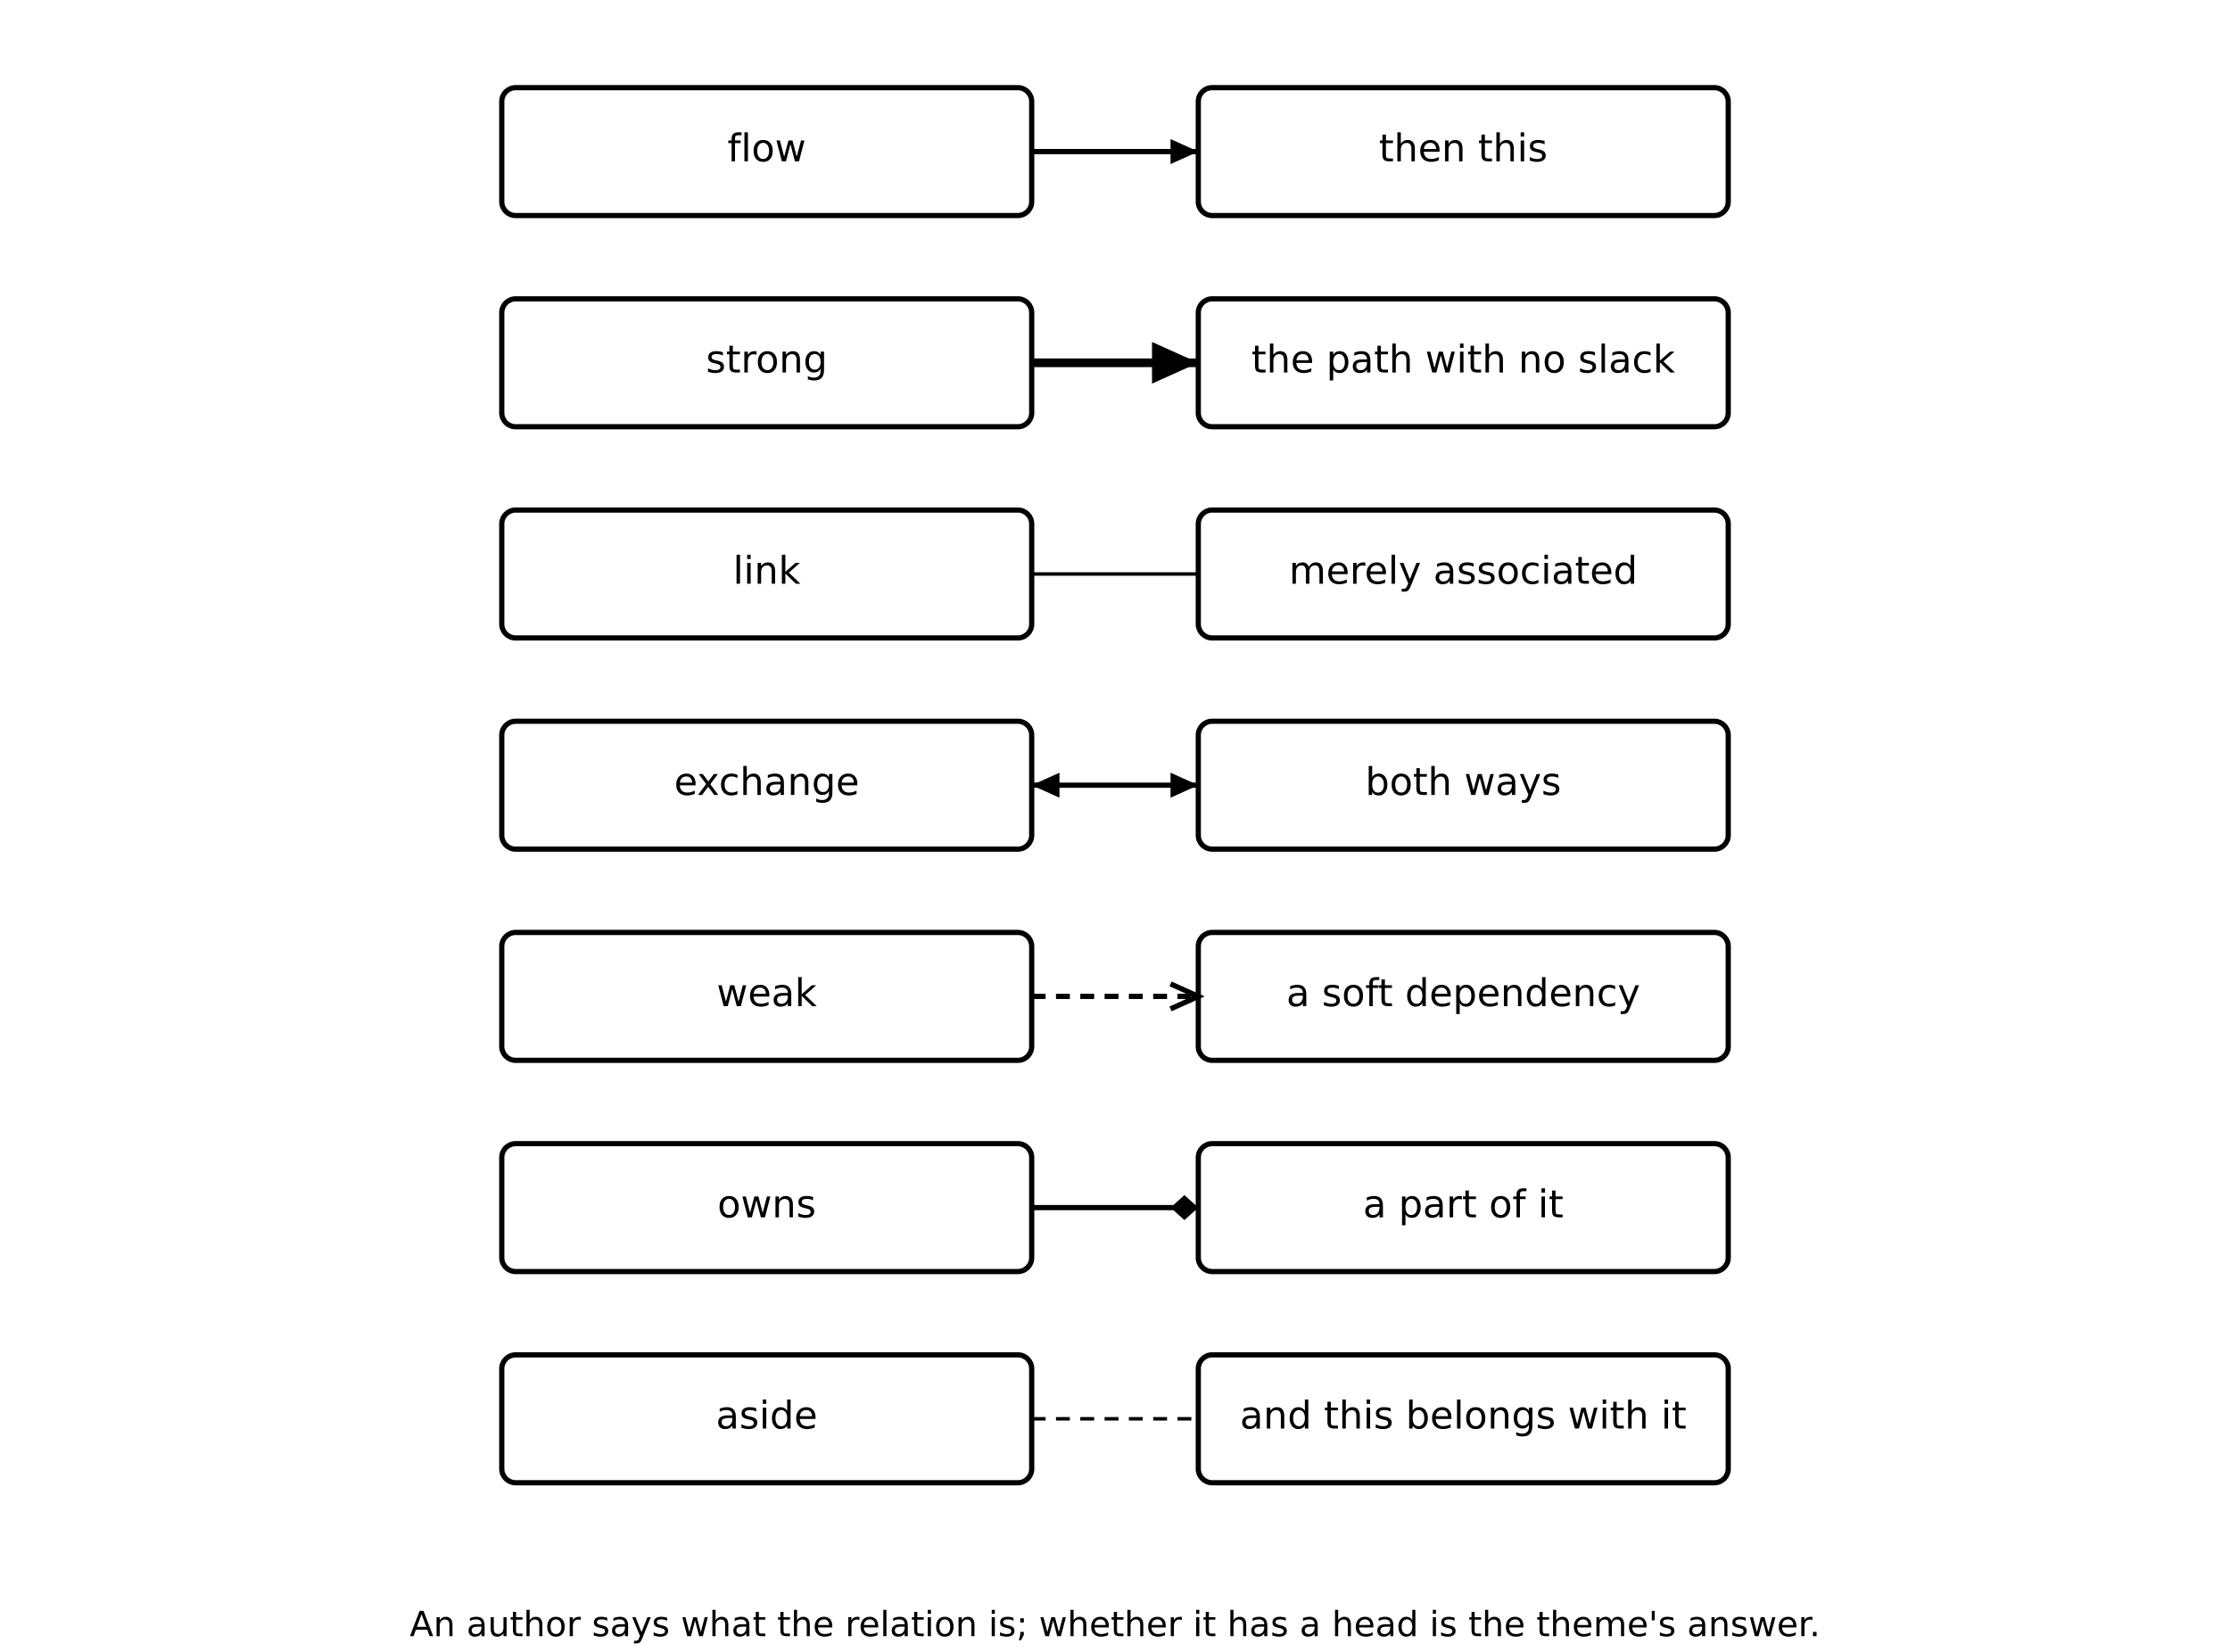
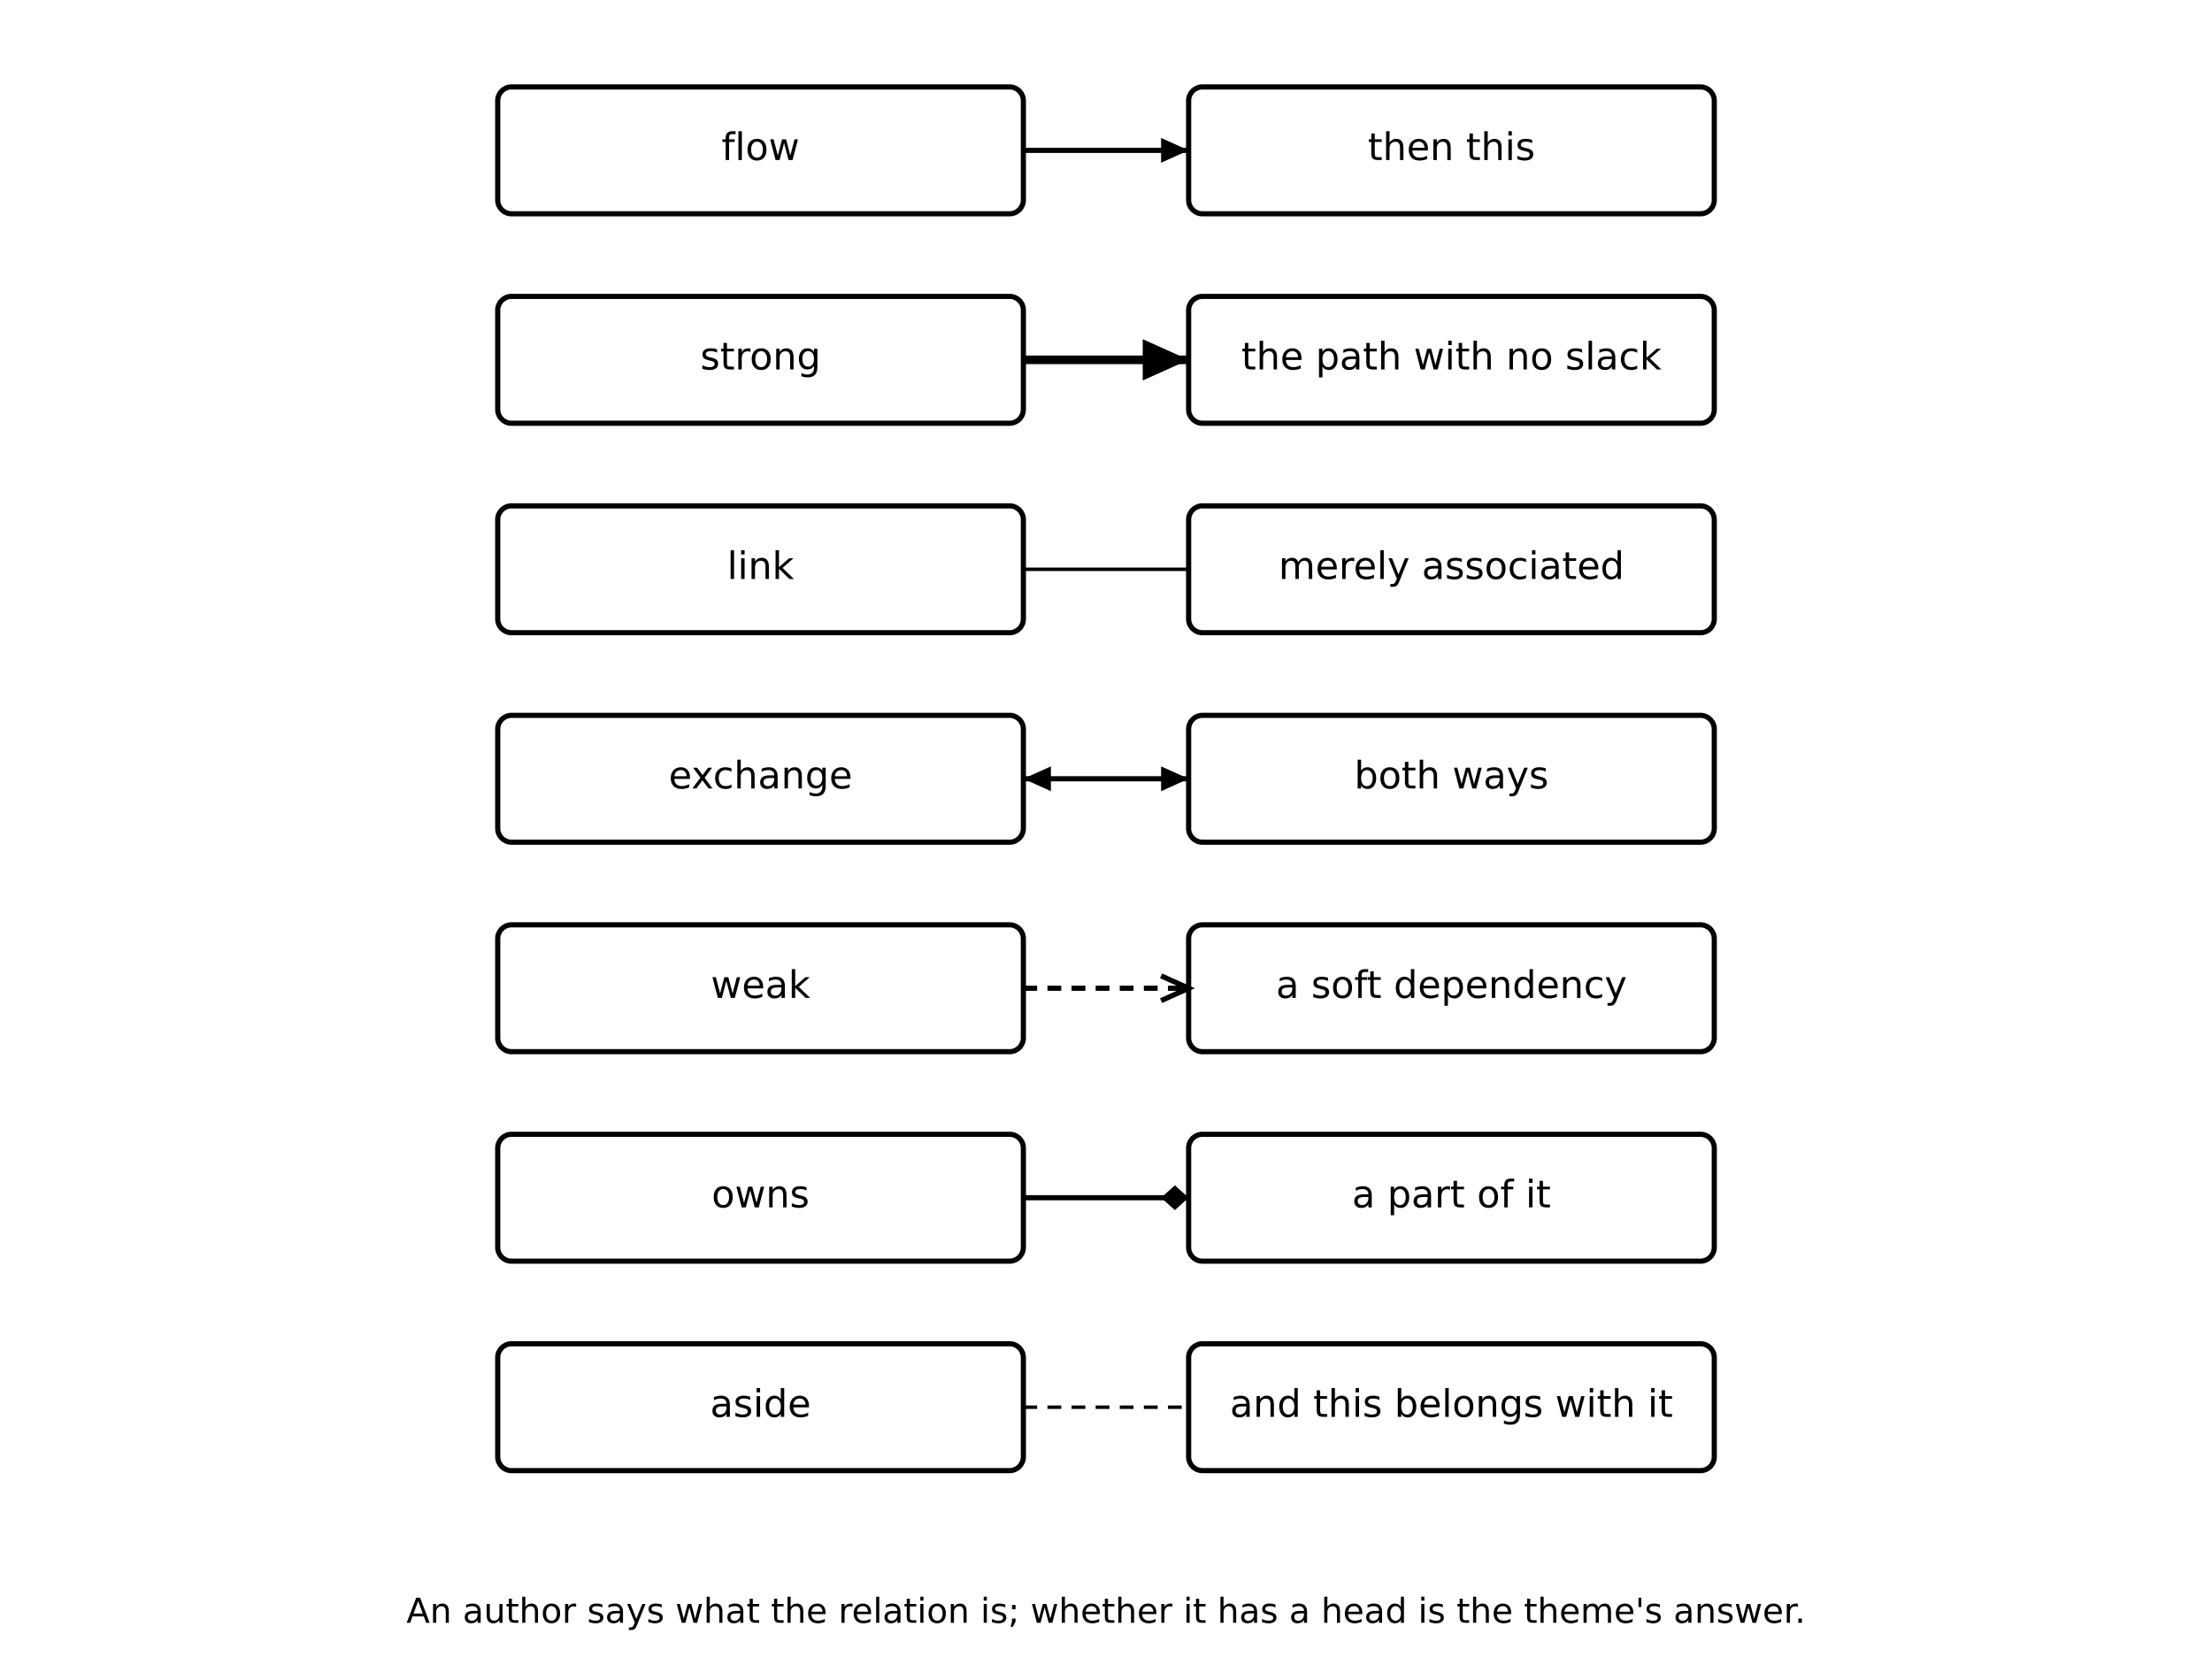
- <svg xmlns="http://www.w3.org/2000/svg" viewBox="-1.25 -1.25 642.5 475.95" role="img" aria-labelledby="dsd0b222eda9-title dsd0b222eda9-desc">
+ <svg xmlns="http://www.w3.org/2000/svg" viewBox="-1.25 -1.25 642.5 485.95" role="img" aria-labelledby="ds16599663b3-title ds16599663b3-desc">
  <path d="M 296 42.425 L 344 42.425" fill="none" stroke="currentColor" stroke-width="1.5" />
  <polygon points="344,42.425 336,46.025 336,38.825" fill="currentColor" stroke="none" />
  <path d="M 296 103.275 L 344 103.275" fill="none" stroke="currentColor" stroke-width="2.5" />
  <polygon points="344,103.275 330.667,109.275 330.667,97.275" fill="currentColor" stroke="none" />
  <path d="M 296 164.125 L 344 164.125" fill="none" stroke="currentColor" stroke-width="1" />
  <path d="M 296 224.975 L 344 224.975" fill="none" stroke="currentColor" stroke-width="1.5" />
  <polygon points="344,224.975 336,228.575 336,221.375" fill="currentColor" stroke="none" />
  <polygon points="296,224.975 304,221.375 304,228.575" fill="currentColor" stroke="none" />
  <path d="M 296 285.825 L 344 285.825" fill="none" stroke="currentColor" stroke-width="1.5" stroke-dasharray="4 3" />
  <path d="M 336 289.425 L 344 285.825 L 336 282.225" fill="none" stroke="currentColor" stroke-width="1.5" />
  <path d="M 296 346.675 L 344 346.675" fill="none" stroke="currentColor" stroke-width="1.5" />
  <polygon points="344,346.675 340,350.275 336,346.675 340,343.075" fill="currentColor" stroke="none" />
  <path d="M 296 407.525 L 344 407.525" fill="none" stroke="currentColor" stroke-width="1" stroke-dasharray="4 3" />
  <rect x="143.319" y="389.1" width="152.681" height="36.85" rx="4" fill="none" stroke="currentColor" stroke-width="1.5" />
  <text x="219.66" y="410.333" font-family="'DejaVu Sans', sans-serif" font-size="11" fill="currentColor" text-anchor="middle">
    <tspan>aside</tspan>
  </text>
  <rect x="344" y="389.1" width="152.681" height="36.85" rx="4" fill="none" stroke="currentColor" stroke-width="1.5" />
  <text x="420.34" y="410.333" font-family="'DejaVu Sans', sans-serif" font-size="11" fill="currentColor" text-anchor="middle">
    <tspan>and this belongs with it</tspan>
  </text>
  <rect x="143.319" y="24" width="152.681" height="36.85" rx="4" fill="none" stroke="currentColor" stroke-width="1.5" />
  <text x="219.66" y="45.233" font-family="'DejaVu Sans', sans-serif" font-size="11" fill="currentColor" text-anchor="middle">
    <tspan>flow</tspan>
  </text>
  <rect x="344" y="24" width="152.681" height="36.85" rx="4" fill="none" stroke="currentColor" stroke-width="1.5" />
  <text x="420.34" y="45.233" font-family="'DejaVu Sans', sans-serif" font-size="11" fill="currentColor" text-anchor="middle">
    <tspan>then this</tspan>
  </text>
  <rect x="143.319" y="145.7" width="152.681" height="36.85" rx="4" fill="none" stroke="currentColor" stroke-width="1.5" />
  <text x="219.66" y="166.933" font-family="'DejaVu Sans', sans-serif" font-size="11" fill="currentColor" text-anchor="middle">
    <tspan>link</tspan>
  </text>
  <rect x="344" y="145.7" width="152.681" height="36.85" rx="4" fill="none" stroke="currentColor" stroke-width="1.5" />
  <text x="420.34" y="166.933" font-family="'DejaVu Sans', sans-serif" font-size="11" fill="currentColor" text-anchor="middle">
    <tspan>merely associated</tspan>
  </text>
  <rect x="143.319" y="328.25" width="152.681" height="36.85" rx="4" fill="none" stroke="currentColor" stroke-width="1.5" />
  <text x="219.66" y="349.483" font-family="'DejaVu Sans', sans-serif" font-size="11" fill="currentColor" text-anchor="middle">
    <tspan>owns</tspan>
  </text>
  <rect x="344" y="328.25" width="152.681" height="36.85" rx="4" fill="none" stroke="currentColor" stroke-width="1.5" />
  <text x="420.34" y="349.483" font-family="'DejaVu Sans', sans-serif" font-size="11" fill="currentColor" text-anchor="middle">
    <tspan>a part of it</tspan>
  </text>
  <rect x="143.319" y="84.85" width="152.681" height="36.85" rx="4" fill="none" stroke="currentColor" stroke-width="1.5" />
  <text x="219.66" y="106.083" font-family="'DejaVu Sans', sans-serif" font-size="11" fill="currentColor" text-anchor="middle">
    <tspan>strong</tspan>
  </text>
  <rect x="344" y="84.85" width="152.681" height="36.85" rx="4" fill="none" stroke="currentColor" stroke-width="1.5" />
  <text x="420.34" y="106.083" font-family="'DejaVu Sans', sans-serif" font-size="11" fill="currentColor" text-anchor="middle">
    <tspan>the path with no slack</tspan>
  </text>
  <rect x="143.319" y="267.4" width="152.681" height="36.85" rx="4" fill="none" stroke="currentColor" stroke-width="1.5" />
  <text x="219.66" y="288.633" font-family="'DejaVu Sans', sans-serif" font-size="11" fill="currentColor" text-anchor="middle">
    <tspan>weak</tspan>
  </text>
  <rect x="344" y="267.4" width="152.681" height="36.85" rx="4" fill="none" stroke="currentColor" stroke-width="1.5" />
  <text x="420.34" y="288.633" font-family="'DejaVu Sans', sans-serif" font-size="11" fill="currentColor" text-anchor="middle">
    <tspan>a soft dependency</tspan>
  </text>
  <rect x="143.319" y="206.55" width="152.681" height="36.85" rx="4" fill="none" stroke="currentColor" stroke-width="1.5" />
  <text x="219.66" y="227.783" font-family="'DejaVu Sans', sans-serif" font-size="11" fill="currentColor" text-anchor="middle">
    <tspan>exchange</tspan>
  </text>
  <rect x="344" y="206.55" width="152.681" height="36.85" rx="4" fill="none" stroke="currentColor" stroke-width="1.5" />
  <text x="420.34" y="227.783" font-family="'DejaVu Sans', sans-serif" font-size="11" fill="currentColor" text-anchor="middle">
    <tspan>both ways</tspan>
  </text>
  <text x="320" y="470.162" font-family="'DejaVu Sans', sans-serif" font-size="10" fill="currentColor" text-anchor="middle">
    <tspan>An author says what the relation is; whether it has a head is the theme's answer.</tspan>
  </text>
</svg>
